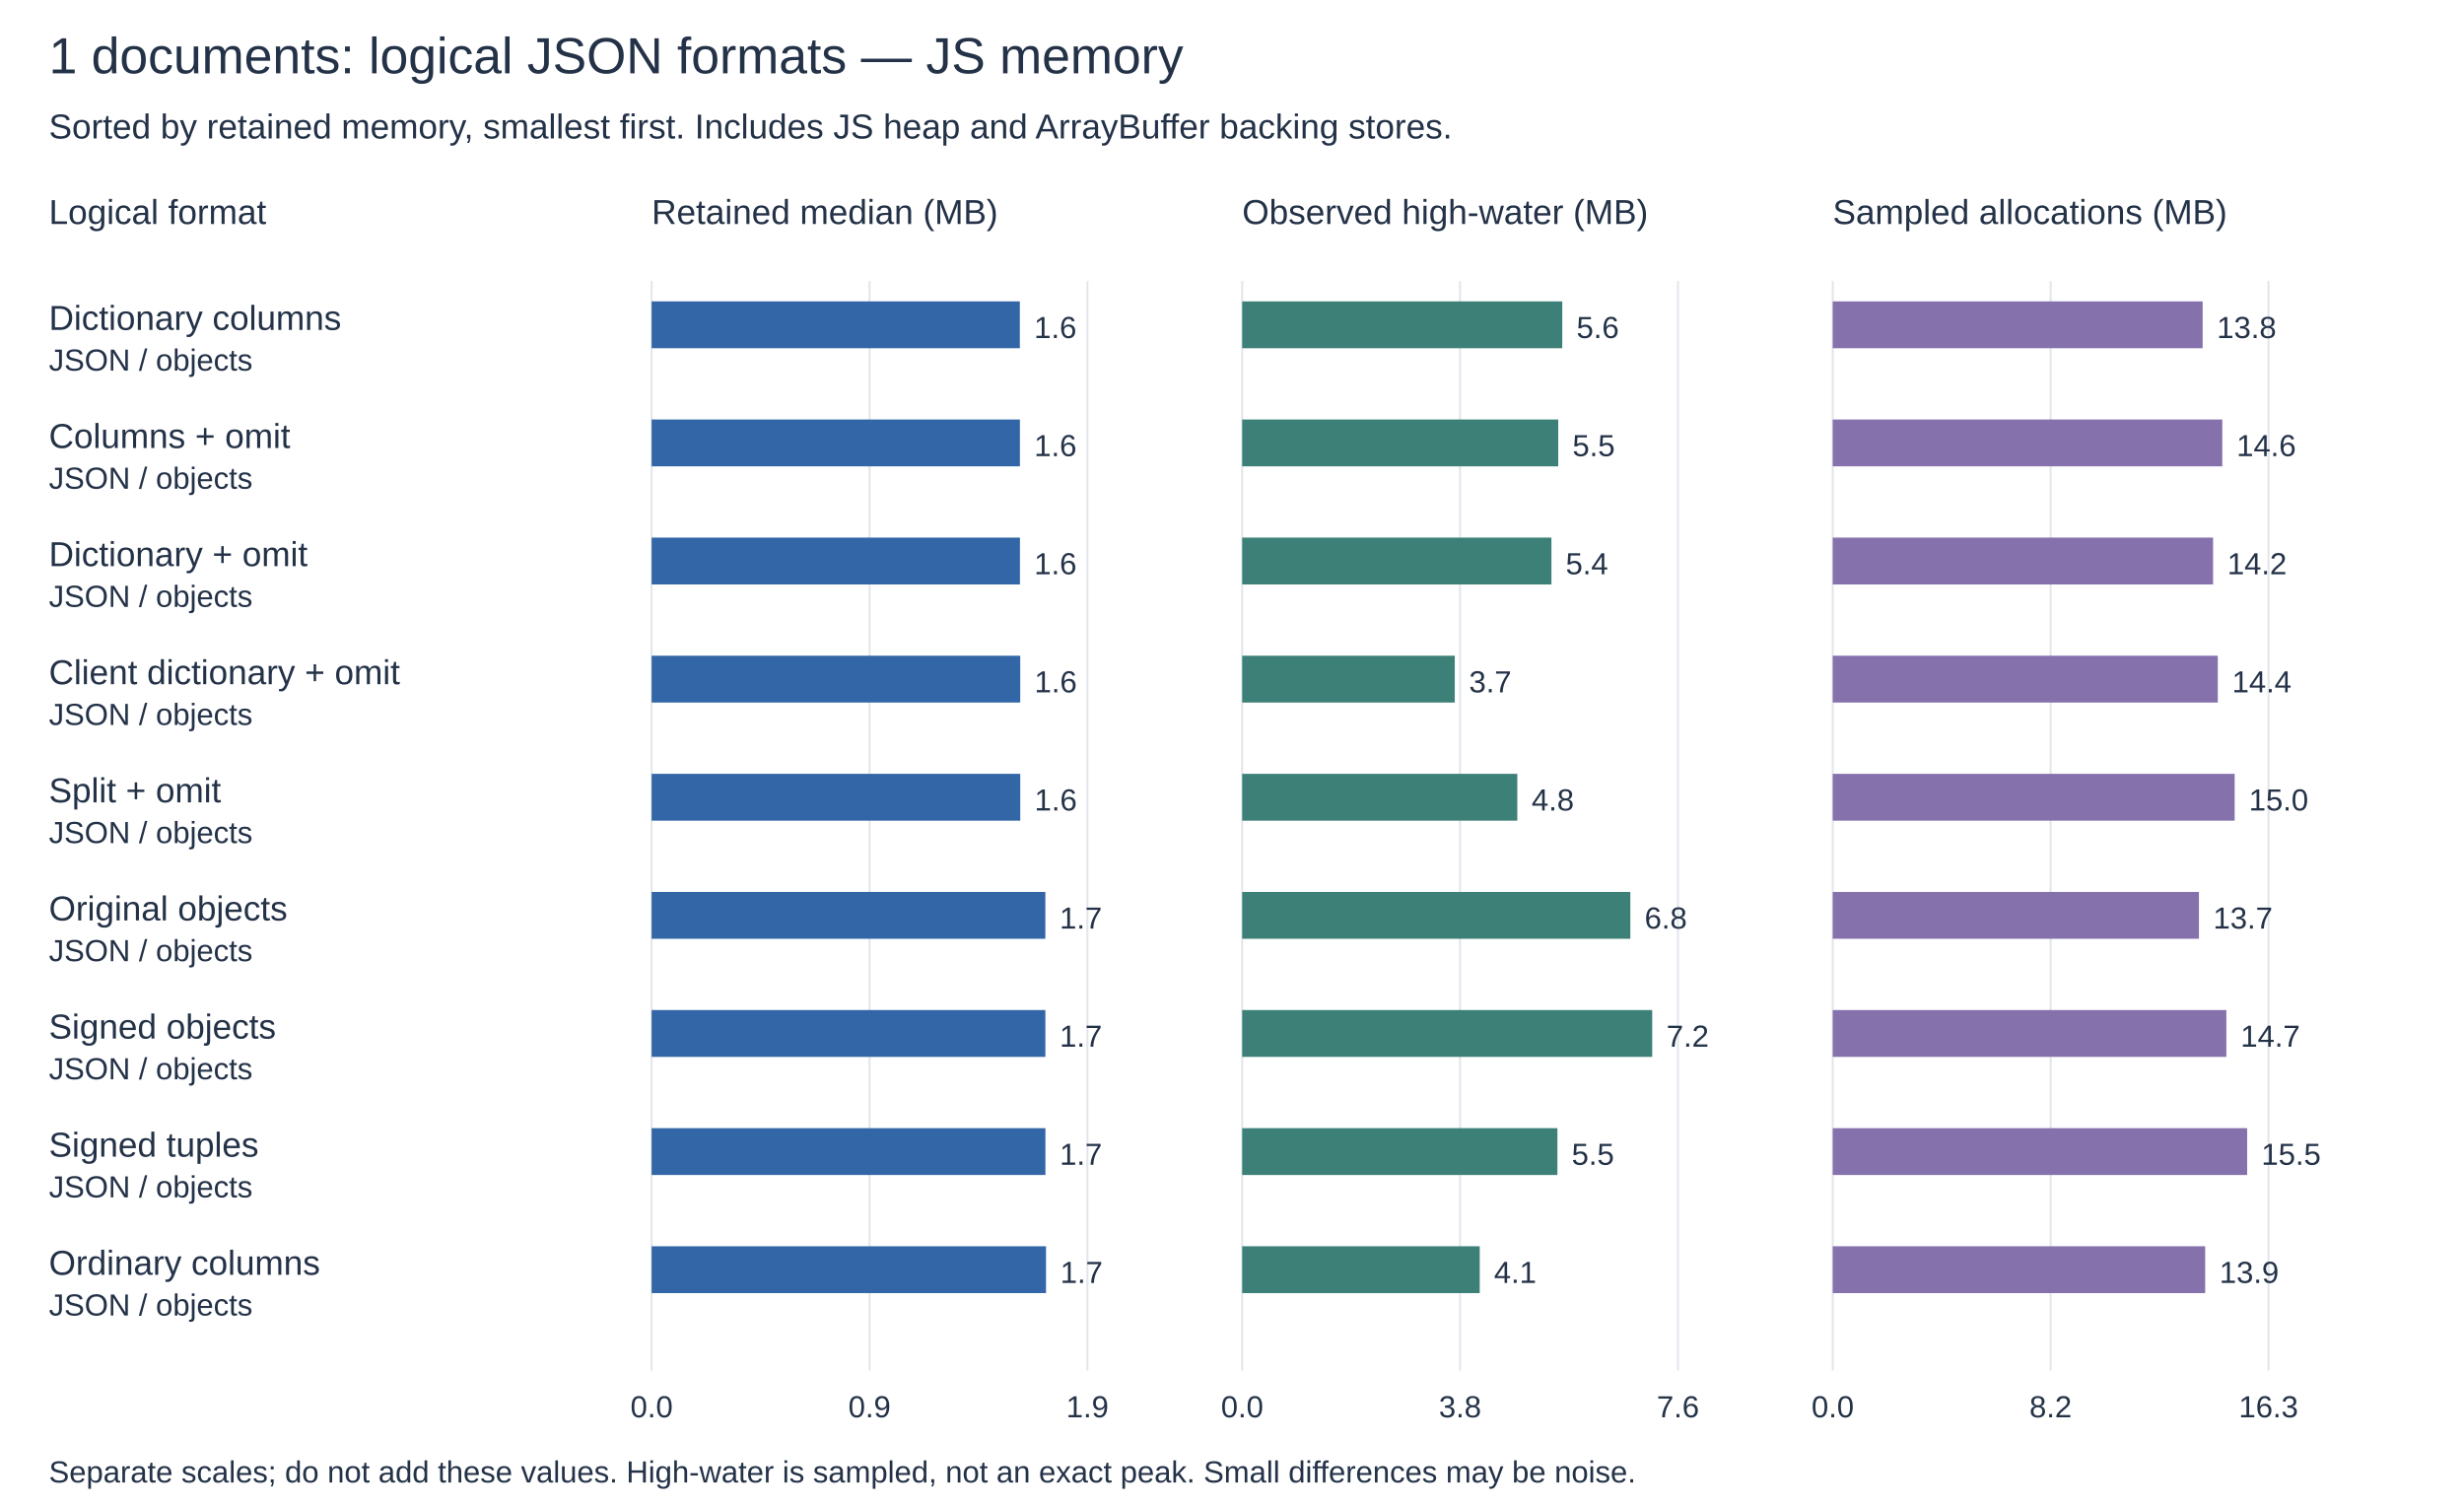
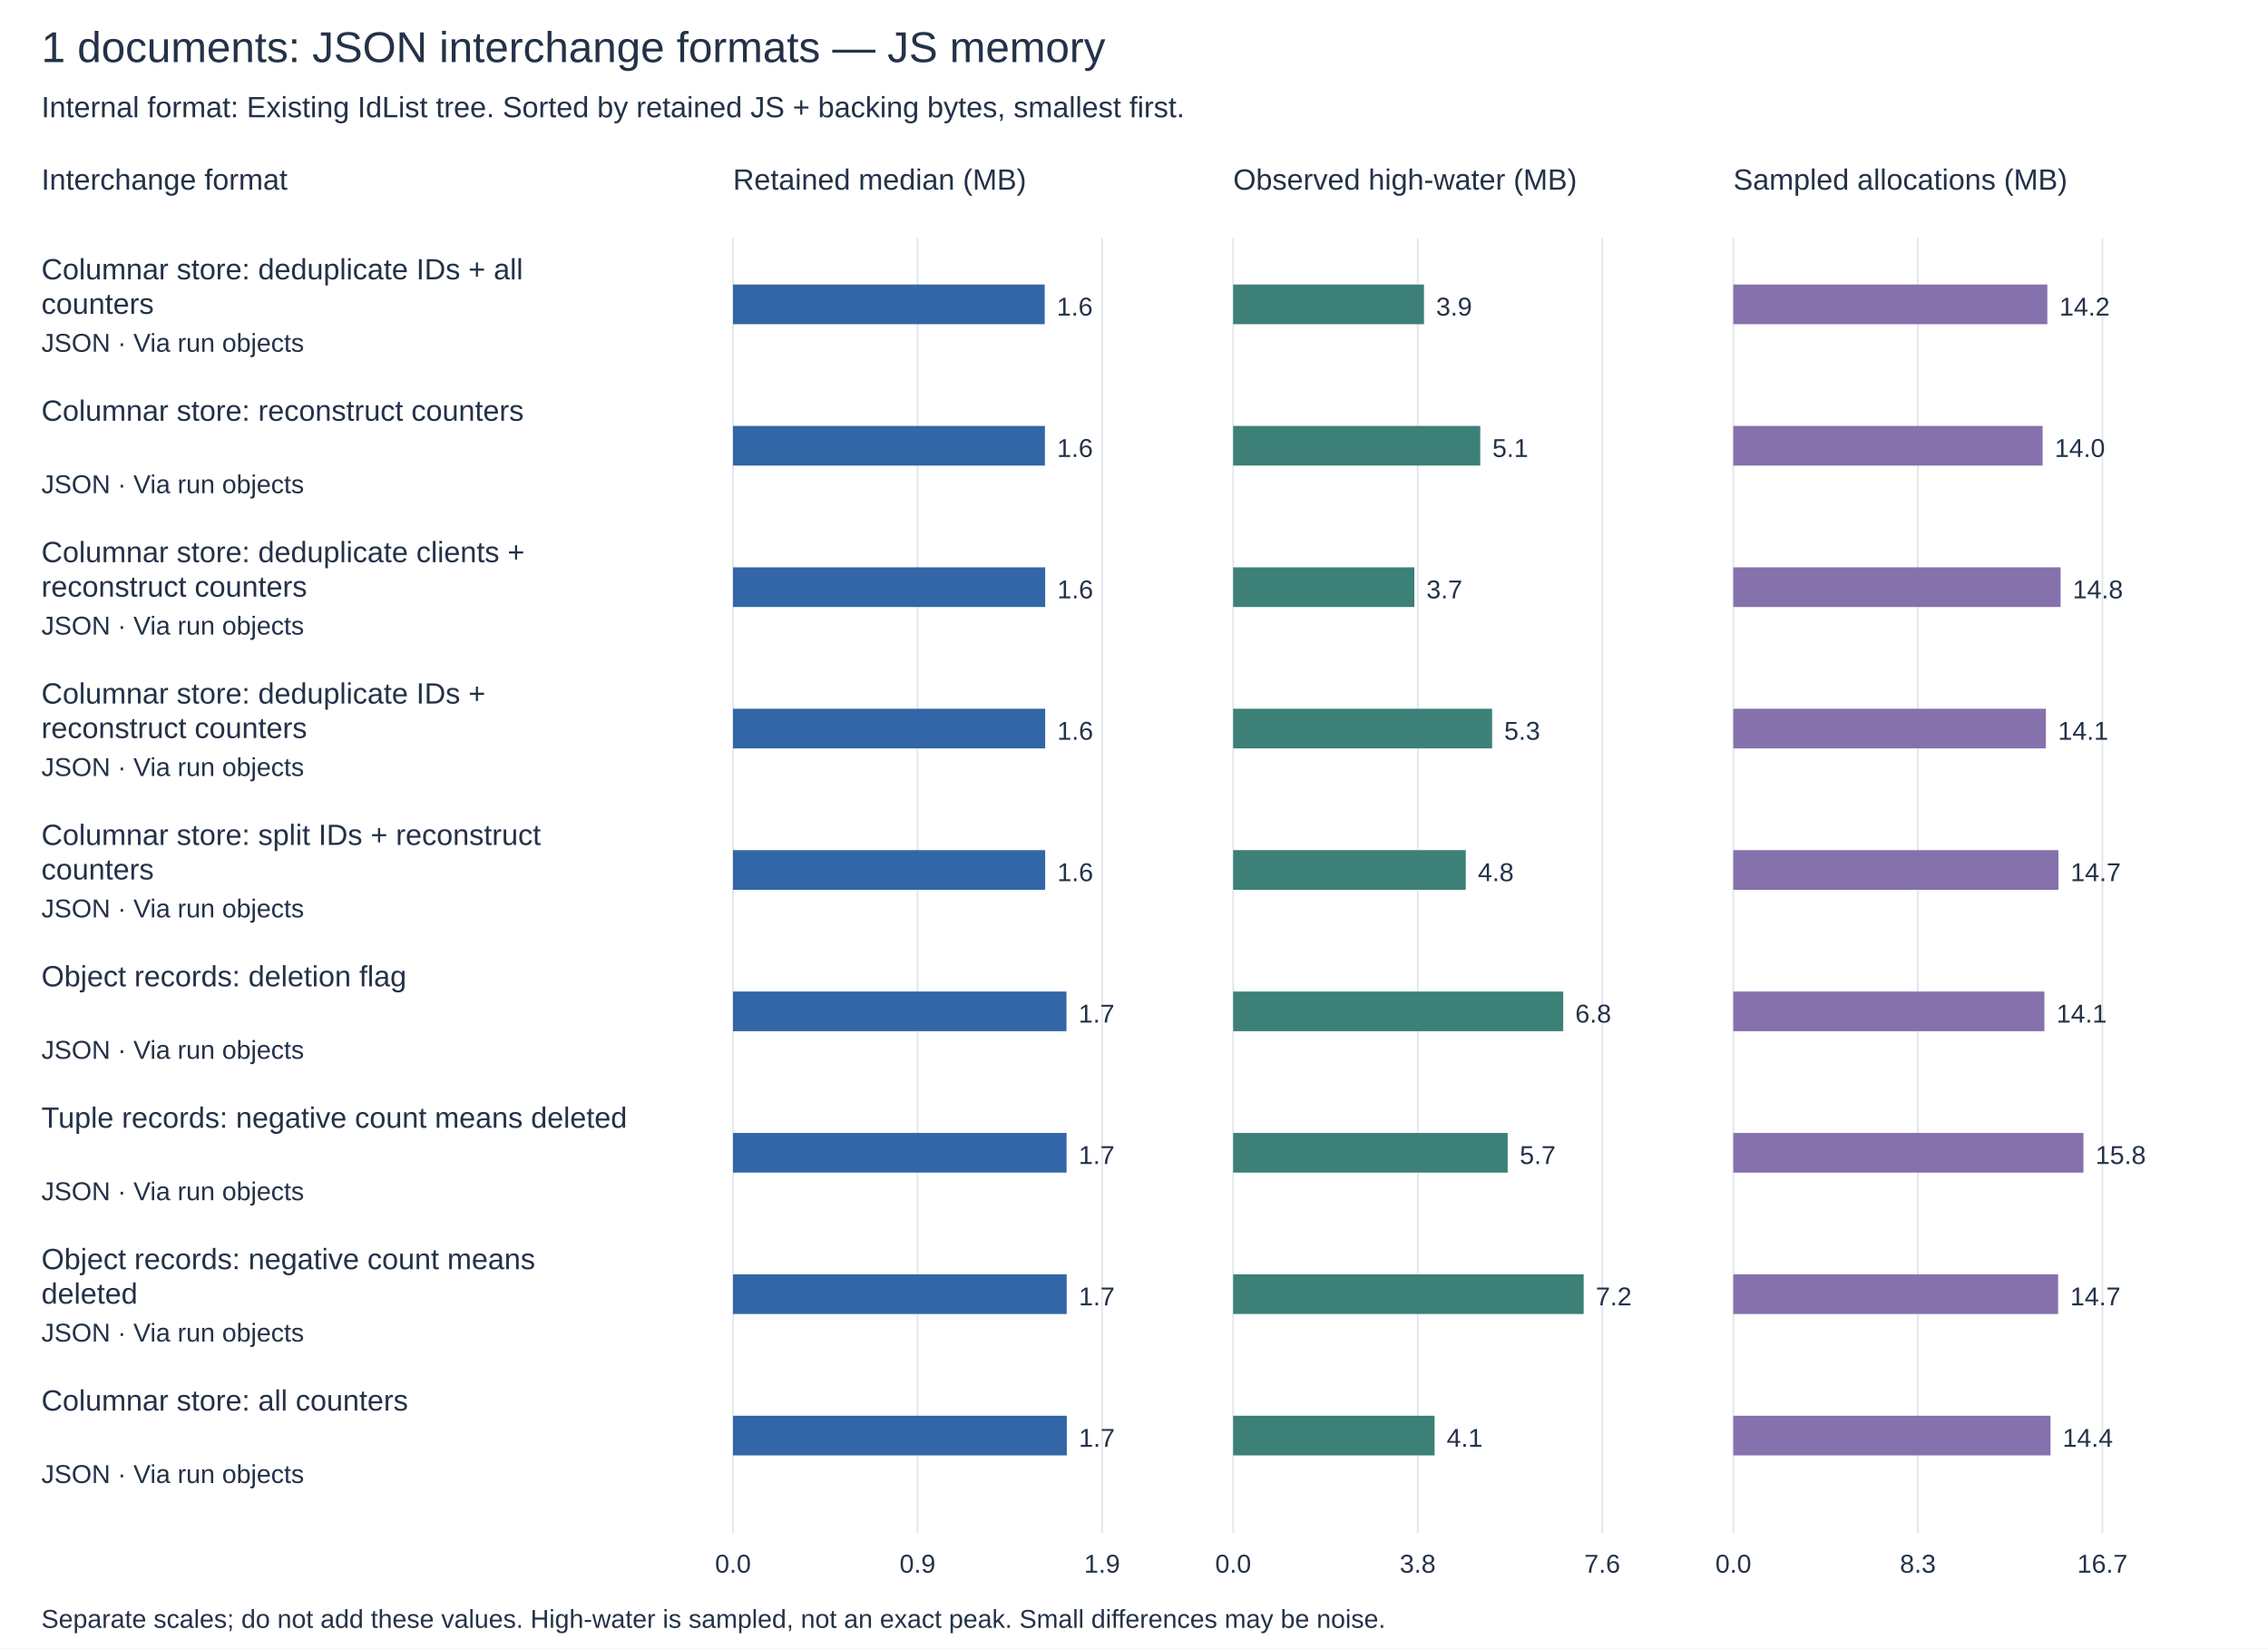
- <svg xmlns="http://www.w3.org/2000/svg" width="1210" height="740" viewBox="0 0 1210 740" role="img" aria-labelledby="title desc">
+ <svg xmlns="http://www.w3.org/2000/svg" width="1315" height="956" viewBox="0 0 1315 956" role="img" aria-labelledby="title desc">
  <style>text{font:17px Arial,Helvetica,sans-serif;fill:#243248}.small{font-size:15px}.title{font-size:25px;font-weight:500}</style>
-   <rect width="1210" height="740" fill="white" />
-   <text x="24" y="36" class="title">1 documents: logical JSON formats — JS memory</text>
-   <text x="24" y="68">Sorted by retained memory, smallest first. Includes JS heap and ArrayBuffer backing stores.</text>
-   <text x="24" y="110">Logical format</text>
-   <text x="320" y="110">Retained median (MB)</text>
-   <line x1="320" x2="320" y1="138" y2="673" stroke="#e2e6eb" />
-   <text x="320" y="696" class="small" text-anchor="middle">0.0</text>
-   <line x1="427" x2="427" y1="138" y2="673" stroke="#e2e6eb" />
-   <text x="427" y="696" class="small" text-anchor="middle">0.9</text>
-   <line x1="534" x2="534" y1="138" y2="673" stroke="#e2e6eb" />
-   <text x="534" y="696" class="small" text-anchor="middle">1.9</text>
-   <rect x="320" y="148" width="180.817" height="23" fill="#3266a6" />
-   <text x="507.817" y="166" class="small">1.6</text>
-   <rect x="320" y="206" width="180.852" height="23" fill="#3266a6" />
-   <text x="507.852" y="224" class="small">1.6</text>
-   <rect x="320" y="264" width="180.868" height="23" fill="#3266a6" />
-   <text x="507.868" y="282" class="small">1.6</text>
-   <rect x="320" y="322" width="180.999" height="23" fill="#3266a6" />
-   <text x="507.999" y="340" class="small">1.6</text>
-   <rect x="320" y="380" width="181.018" height="23" fill="#3266a6" />
-   <text x="508.018" y="398" class="small">1.6</text>
-   <rect x="320" y="438" width="193.339" height="23" fill="#3266a6" />
-   <text x="520.339" y="456" class="small">1.7</text>
-   <rect x="320" y="496" width="193.351" height="23" fill="#3266a6" />
-   <text x="520.351" y="514" class="small">1.7</text>
-   <rect x="320" y="554" width="193.372" height="23" fill="#3266a6" />
-   <text x="520.372" y="572" class="small">1.7</text>
-   <rect x="320" y="612" width="193.67" height="23" fill="#3266a6" />
-   <text x="520.67" y="630" class="small">1.7</text>
-   <text x="610" y="110">Observed high-water (MB)</text>
-   <line x1="610" x2="610" y1="138" y2="673" stroke="#e2e6eb" />
-   <text x="610" y="696" class="small" text-anchor="middle">0.0</text>
-   <line x1="717" x2="717" y1="138" y2="673" stroke="#e2e6eb" />
-   <text x="717" y="696" class="small" text-anchor="middle">3.8</text>
-   <line x1="824" x2="824" y1="138" y2="673" stroke="#e2e6eb" />
-   <text x="824" y="696" class="small" text-anchor="middle">7.6</text>
-   <rect x="610" y="148" width="157.178" height="23" fill="#3c8077" />
-   <text x="774.178" y="166" class="small">5.6</text>
-   <rect x="610" y="206" width="155.196" height="23" fill="#3c8077" />
-   <text x="772.196" y="224" class="small">5.5</text>
-   <rect x="610" y="264" width="151.864" height="23" fill="#3c8077" />
-   <text x="768.864" y="282" class="small">5.4</text>
-   <rect x="610" y="322" width="104.399" height="23" fill="#3c8077" />
-   <text x="721.399" y="340" class="small">3.7</text>
-   <rect x="610" y="380" width="135.106" height="23" fill="#3c8077" />
-   <text x="752.106" y="398" class="small">4.8</text>
-   <rect x="610" y="438" width="190.608" height="23" fill="#3c8077" />
-   <text x="807.608" y="456" class="small">6.8</text>
-   <rect x="610" y="496" width="201.351" height="23" fill="#3c8077" />
-   <text x="818.351" y="514" class="small">7.2</text>
-   <rect x="610" y="554" width="154.795" height="23" fill="#3c8077" />
-   <text x="771.795" y="572" class="small">5.5</text>
-   <rect x="610" y="612" width="116.652" height="23" fill="#3c8077" />
-   <text x="733.652" y="630" class="small">4.1</text>
-   <text x="900" y="110">Sampled allocations (MB)</text>
-   <line x1="900" x2="900" y1="138" y2="673" stroke="#e2e6eb" />
-   <text x="900" y="696" class="small" text-anchor="middle">0.0</text>
-   <line x1="1007" x2="1007" y1="138" y2="673" stroke="#e2e6eb" />
-   <text x="1007" y="696" class="small" text-anchor="middle">8.2</text>
-   <line x1="1114" x2="1114" y1="138" y2="673" stroke="#e2e6eb" />
-   <text x="1114" y="696" class="small" text-anchor="middle">16.3</text>
-   <rect x="900" y="148" width="181.656" height="23" fill="#8571ac" />
-   <text x="1088.656" y="166" class="small">13.8</text>
-   <rect x="900" y="206" width="191.308" height="23" fill="#8571ac" />
-   <text x="1098.308" y="224" class="small">14.6</text>
-   <rect x="900" y="264" width="186.785" height="23" fill="#8571ac" />
-   <text x="1093.785" y="282" class="small">14.2</text>
-   <rect x="900" y="322" width="189.103" height="23" fill="#8571ac" />
-   <text x="1096.103" y="340" class="small">14.4</text>
-   <rect x="900" y="380" width="197.37" height="23" fill="#8571ac" />
-   <text x="1104.37" y="398" class="small">15.0</text>
-   <rect x="900" y="438" width="179.842" height="23" fill="#8571ac" />
-   <text x="1086.842" y="456" class="small">13.7</text>
-   <rect x="900" y="496" width="193.303" height="23" fill="#8571ac" />
-   <text x="1100.303" y="514" class="small">14.7</text>
-   <rect x="900" y="554" width="203.506" height="23" fill="#8571ac" />
-   <text x="1110.506" y="572" class="small">15.5</text>
-   <rect x="900" y="612" width="182.898" height="23" fill="#8571ac" />
-   <text x="1089.898" y="630" class="small">13.9</text>
-   <text x="24" y="162">Dictionary columns</text>
-   <text x="24" y="182" class="small">JSON / objects</text>
-   <text x="24" y="220">Columns + omit</text>
-   <text x="24" y="240" class="small">JSON / objects</text>
-   <text x="24" y="278">Dictionary + omit</text>
-   <text x="24" y="298" class="small">JSON / objects</text>
-   <text x="24" y="336">Client dictionary + omit</text>
-   <text x="24" y="356" class="small">JSON / objects</text>
-   <text x="24" y="394">Split + omit</text>
-   <text x="24" y="414" class="small">JSON / objects</text>
-   <text x="24" y="452">Original objects</text>
-   <text x="24" y="472" class="small">JSON / objects</text>
-   <text x="24" y="510">Signed objects</text>
-   <text x="24" y="530" class="small">JSON / objects</text>
-   <text x="24" y="568">Signed tuples</text>
-   <text x="24" y="588" class="small">JSON / objects</text>
-   <text x="24" y="626">Ordinary columns</text>
-   <text x="24" y="646" class="small">JSON / objects</text>
-   <text x="24" y="728" class="small">Separate scales; do not add these values. High-water is sampled, not an exact peak. Small differences may be noise.</text>
+   <rect width="1315" height="956" fill="white" />
+   <text x="24" y="36" class="title">1 documents: JSON interchange formats — JS memory</text>
+   <text x="24" y="68">Internal format: Existing IdList tree. Sorted by retained JS + backing bytes, smallest first.</text>
+   <text x="24" y="110">Interchange format</text>
+   <text x="425" y="110">Retained median (MB)</text>
+   <line x1="425" x2="425" y1="138" y2="889" stroke="#e2e6eb" />
+   <text x="425" y="912" class="small" text-anchor="middle">0.0</text>
+   <line x1="532" x2="532" y1="138" y2="889" stroke="#e2e6eb" />
+   <text x="532" y="912" class="small" text-anchor="middle">0.9</text>
+   <line x1="639" x2="639" y1="138" y2="889" stroke="#e2e6eb" />
+   <text x="639" y="912" class="small" text-anchor="middle">1.9</text>
+   <rect x="425" y="165" width="180.724" height="23" fill="#3266a6" />
+   <text x="612.724" y="183" class="small">1.6</text>
+   <rect x="425" y="247" width="180.844" height="23" fill="#3266a6" />
+   <text x="612.844" y="265" class="small">1.6</text>
+   <rect x="425" y="329" width="180.999" height="23" fill="#3266a6" />
+   <text x="612.999" y="347" class="small">1.6</text>
+   <rect x="425" y="411" width="181.001" height="23" fill="#3266a6" />
+   <text x="613.001" y="429" class="small">1.6</text>
+   <rect x="425" y="493" width="181.007" height="23" fill="#3266a6" />
+   <text x="613.007" y="511" class="small">1.6</text>
+   <rect x="425" y="575" width="193.342" height="23" fill="#3266a6" />
+   <text x="625.342" y="593" class="small">1.7</text>
+   <rect x="425" y="657" width="193.401" height="23" fill="#3266a6" />
+   <text x="625.401" y="675" class="small">1.7</text>
+   <rect x="425" y="739" width="193.477" height="23" fill="#3266a6" />
+   <text x="625.477" y="757" class="small">1.7</text>
+   <rect x="425" y="821" width="193.536" height="23" fill="#3266a6" />
+   <text x="625.536" y="839" class="small">1.7</text>
+   <text x="715" y="110">Observed high-water (MB)</text>
+   <line x1="715" x2="715" y1="138" y2="889" stroke="#e2e6eb" />
+   <text x="715" y="912" class="small" text-anchor="middle">0.0</text>
+   <line x1="822" x2="822" y1="138" y2="889" stroke="#e2e6eb" />
+   <text x="822" y="912" class="small" text-anchor="middle">3.8</text>
+   <line x1="929" x2="929" y1="138" y2="889" stroke="#e2e6eb" />
+   <text x="929" y="912" class="small" text-anchor="middle">7.6</text>
+   <rect x="715" y="165" width="110.646" height="23" fill="#3c8077" />
+   <text x="832.646" y="183" class="small">3.9</text>
+   <rect x="715" y="247" width="143.261" height="23" fill="#3c8077" />
+   <text x="865.261" y="265" class="small">5.1</text>
+   <rect x="715" y="329" width="105.045" height="23" fill="#3c8077" />
+   <text x="827.045" y="347" class="small">3.7</text>
+   <rect x="715" y="411" width="150.137" height="23" fill="#3c8077" />
+   <text x="872.137" y="429" class="small">5.3</text>
+   <rect x="715" y="493" width="134.853" height="23" fill="#3c8077" />
+   <text x="856.853" y="511" class="small">4.8</text>
+   <rect x="715" y="575" width="191.353" height="23" fill="#3c8077" />
+   <text x="913.353" y="593" class="small">6.8</text>
+   <rect x="715" y="657" width="159.16" height="23" fill="#3c8077" />
+   <text x="881.16" y="675" class="small">5.7</text>
+   <rect x="715" y="739" width="203.228" height="23" fill="#3c8077" />
+   <text x="925.228" y="757" class="small">7.2</text>
+   <rect x="715" y="821" width="116.783" height="23" fill="#3c8077" />
+   <text x="838.783" y="839" class="small">4.1</text>
+   <text x="1005" y="110">Sampled allocations (MB)</text>
+   <line x1="1005" x2="1005" y1="138" y2="889" stroke="#e2e6eb" />
+   <text x="1005" y="912" class="small" text-anchor="middle">0.0</text>
+   <line x1="1112" x2="1112" y1="138" y2="889" stroke="#e2e6eb" />
+   <text x="1112" y="912" class="small" text-anchor="middle">8.3</text>
+   <line x1="1219" x2="1219" y1="138" y2="889" stroke="#e2e6eb" />
+   <text x="1219" y="912" class="small" text-anchor="middle">16.7</text>
+   <rect x="1005" y="165" width="182.064" height="23" fill="#8571ac" />
+   <text x="1194.064" y="183" class="small">14.2</text>
+   <rect x="1005" y="247" width="179.32" height="23" fill="#8571ac" />
+   <text x="1191.32" y="265" class="small">14.0</text>
+   <rect x="1005" y="329" width="189.75" height="23" fill="#8571ac" />
+   <text x="1201.75" y="347" class="small">14.8</text>
+   <rect x="1005" y="411" width="181.22" height="23" fill="#8571ac" />
+   <text x="1193.22" y="429" class="small">14.1</text>
+   <rect x="1005" y="493" width="188.501" height="23" fill="#8571ac" />
+   <text x="1200.501" y="511" class="small">14.7</text>
+   <rect x="1005" y="575" width="180.349" height="23" fill="#8571ac" />
+   <text x="1192.349" y="593" class="small">14.1</text>
+   <rect x="1005" y="657" width="202.989" height="23" fill="#8571ac" />
+   <text x="1214.989" y="675" class="small">15.8</text>
+   <rect x="1005" y="739" width="188.311" height="23" fill="#8571ac" />
+   <text x="1200.311" y="757" class="small">14.7</text>
+   <rect x="1005" y="821" width="183.907" height="23" fill="#8571ac" />
+   <text x="1195.907" y="839" class="small">14.4</text>
+   <text x="24" y="162">Columnar store: deduplicate IDs + all</text>
+   <text x="24" y="182">counters</text>
+   <text x="24" y="204" class="small">JSON · Via run objects</text>
+   <text x="24" y="244">Columnar store: reconstruct counters</text>
+   <text x="24" y="286" class="small">JSON · Via run objects</text>
+   <text x="24" y="326">Columnar store: deduplicate clients +</text>
+   <text x="24" y="346">reconstruct counters</text>
+   <text x="24" y="368" class="small">JSON · Via run objects</text>
+   <text x="24" y="408">Columnar store: deduplicate IDs +</text>
+   <text x="24" y="428">reconstruct counters</text>
+   <text x="24" y="450" class="small">JSON · Via run objects</text>
+   <text x="24" y="490">Columnar store: split IDs + reconstruct</text>
+   <text x="24" y="510">counters</text>
+   <text x="24" y="532" class="small">JSON · Via run objects</text>
+   <text x="24" y="572">Object records: deletion flag</text>
+   <text x="24" y="614" class="small">JSON · Via run objects</text>
+   <text x="24" y="654">Tuple records: negative count means deleted</text>
+   <text x="24" y="696" class="small">JSON · Via run objects</text>
+   <text x="24" y="736">Object records: negative count means</text>
+   <text x="24" y="756">deleted</text>
+   <text x="24" y="778" class="small">JSON · Via run objects</text>
+   <text x="24" y="818">Columnar store: all counters</text>
+   <text x="24" y="860" class="small">JSON · Via run objects</text>
+   <text x="24" y="944" class="small">Separate scales; do not add these values. High-water is sampled, not an exact peak. Small differences may be noise.</text>
</svg>
